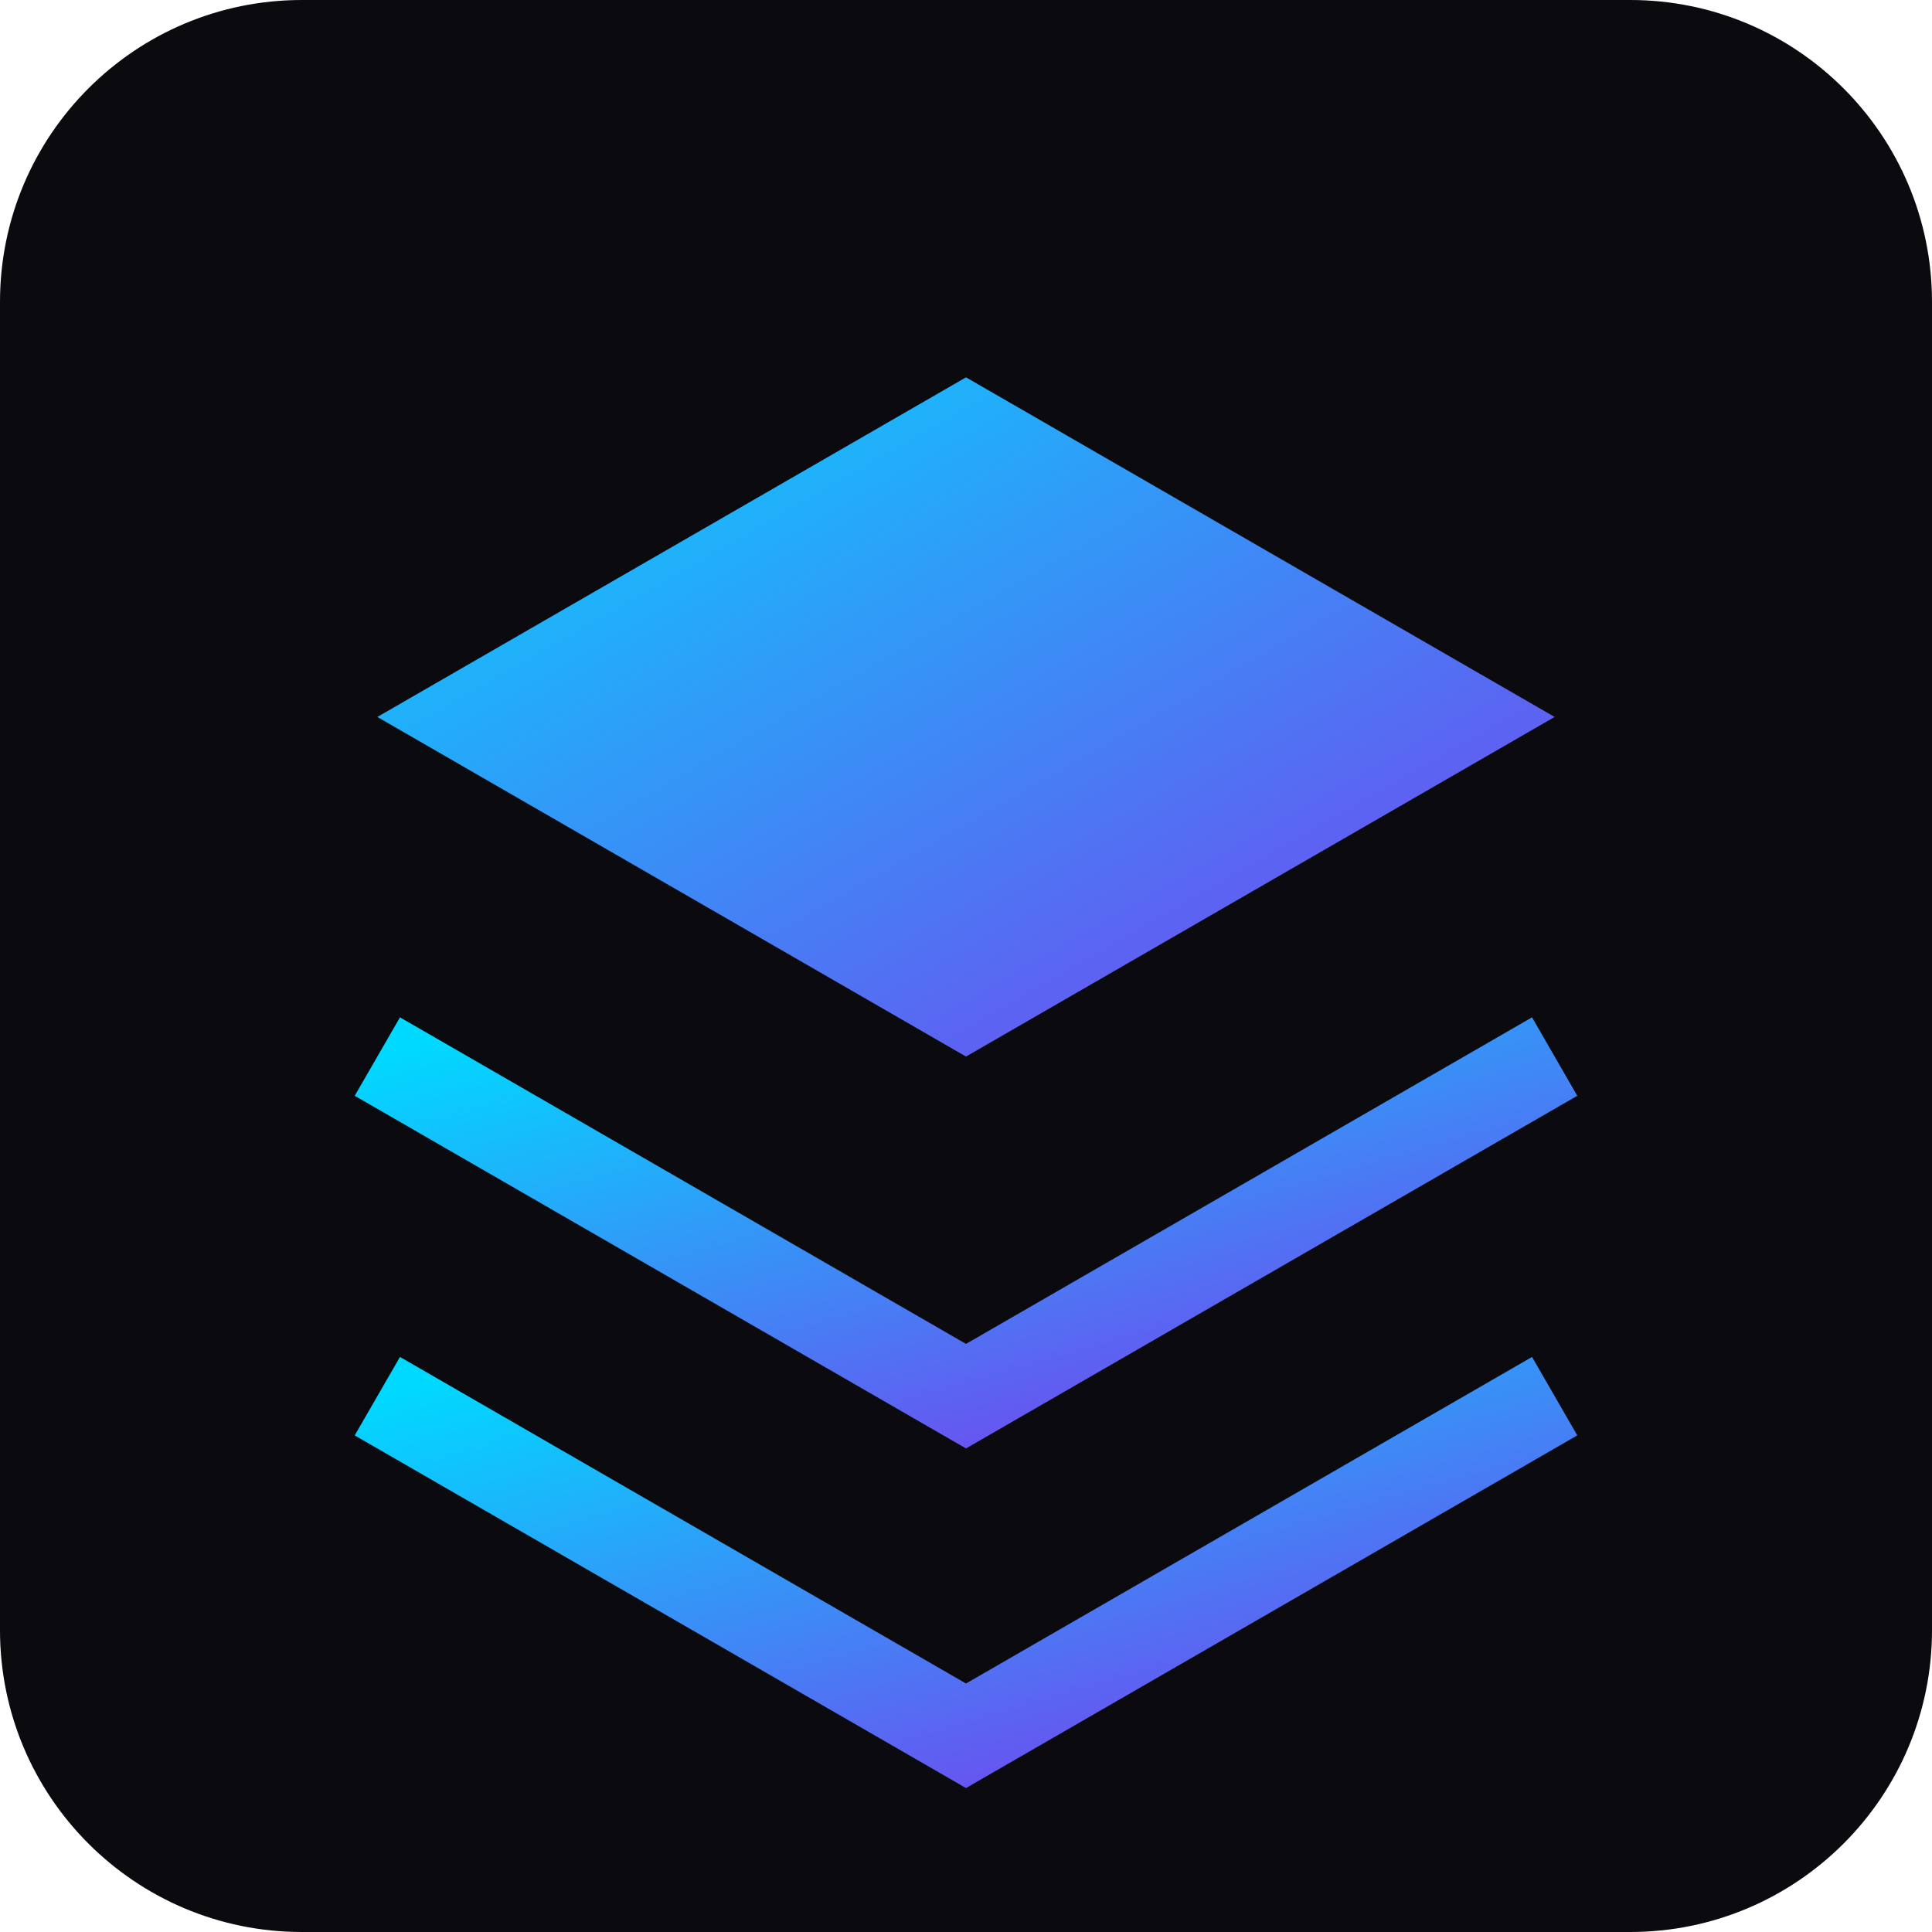
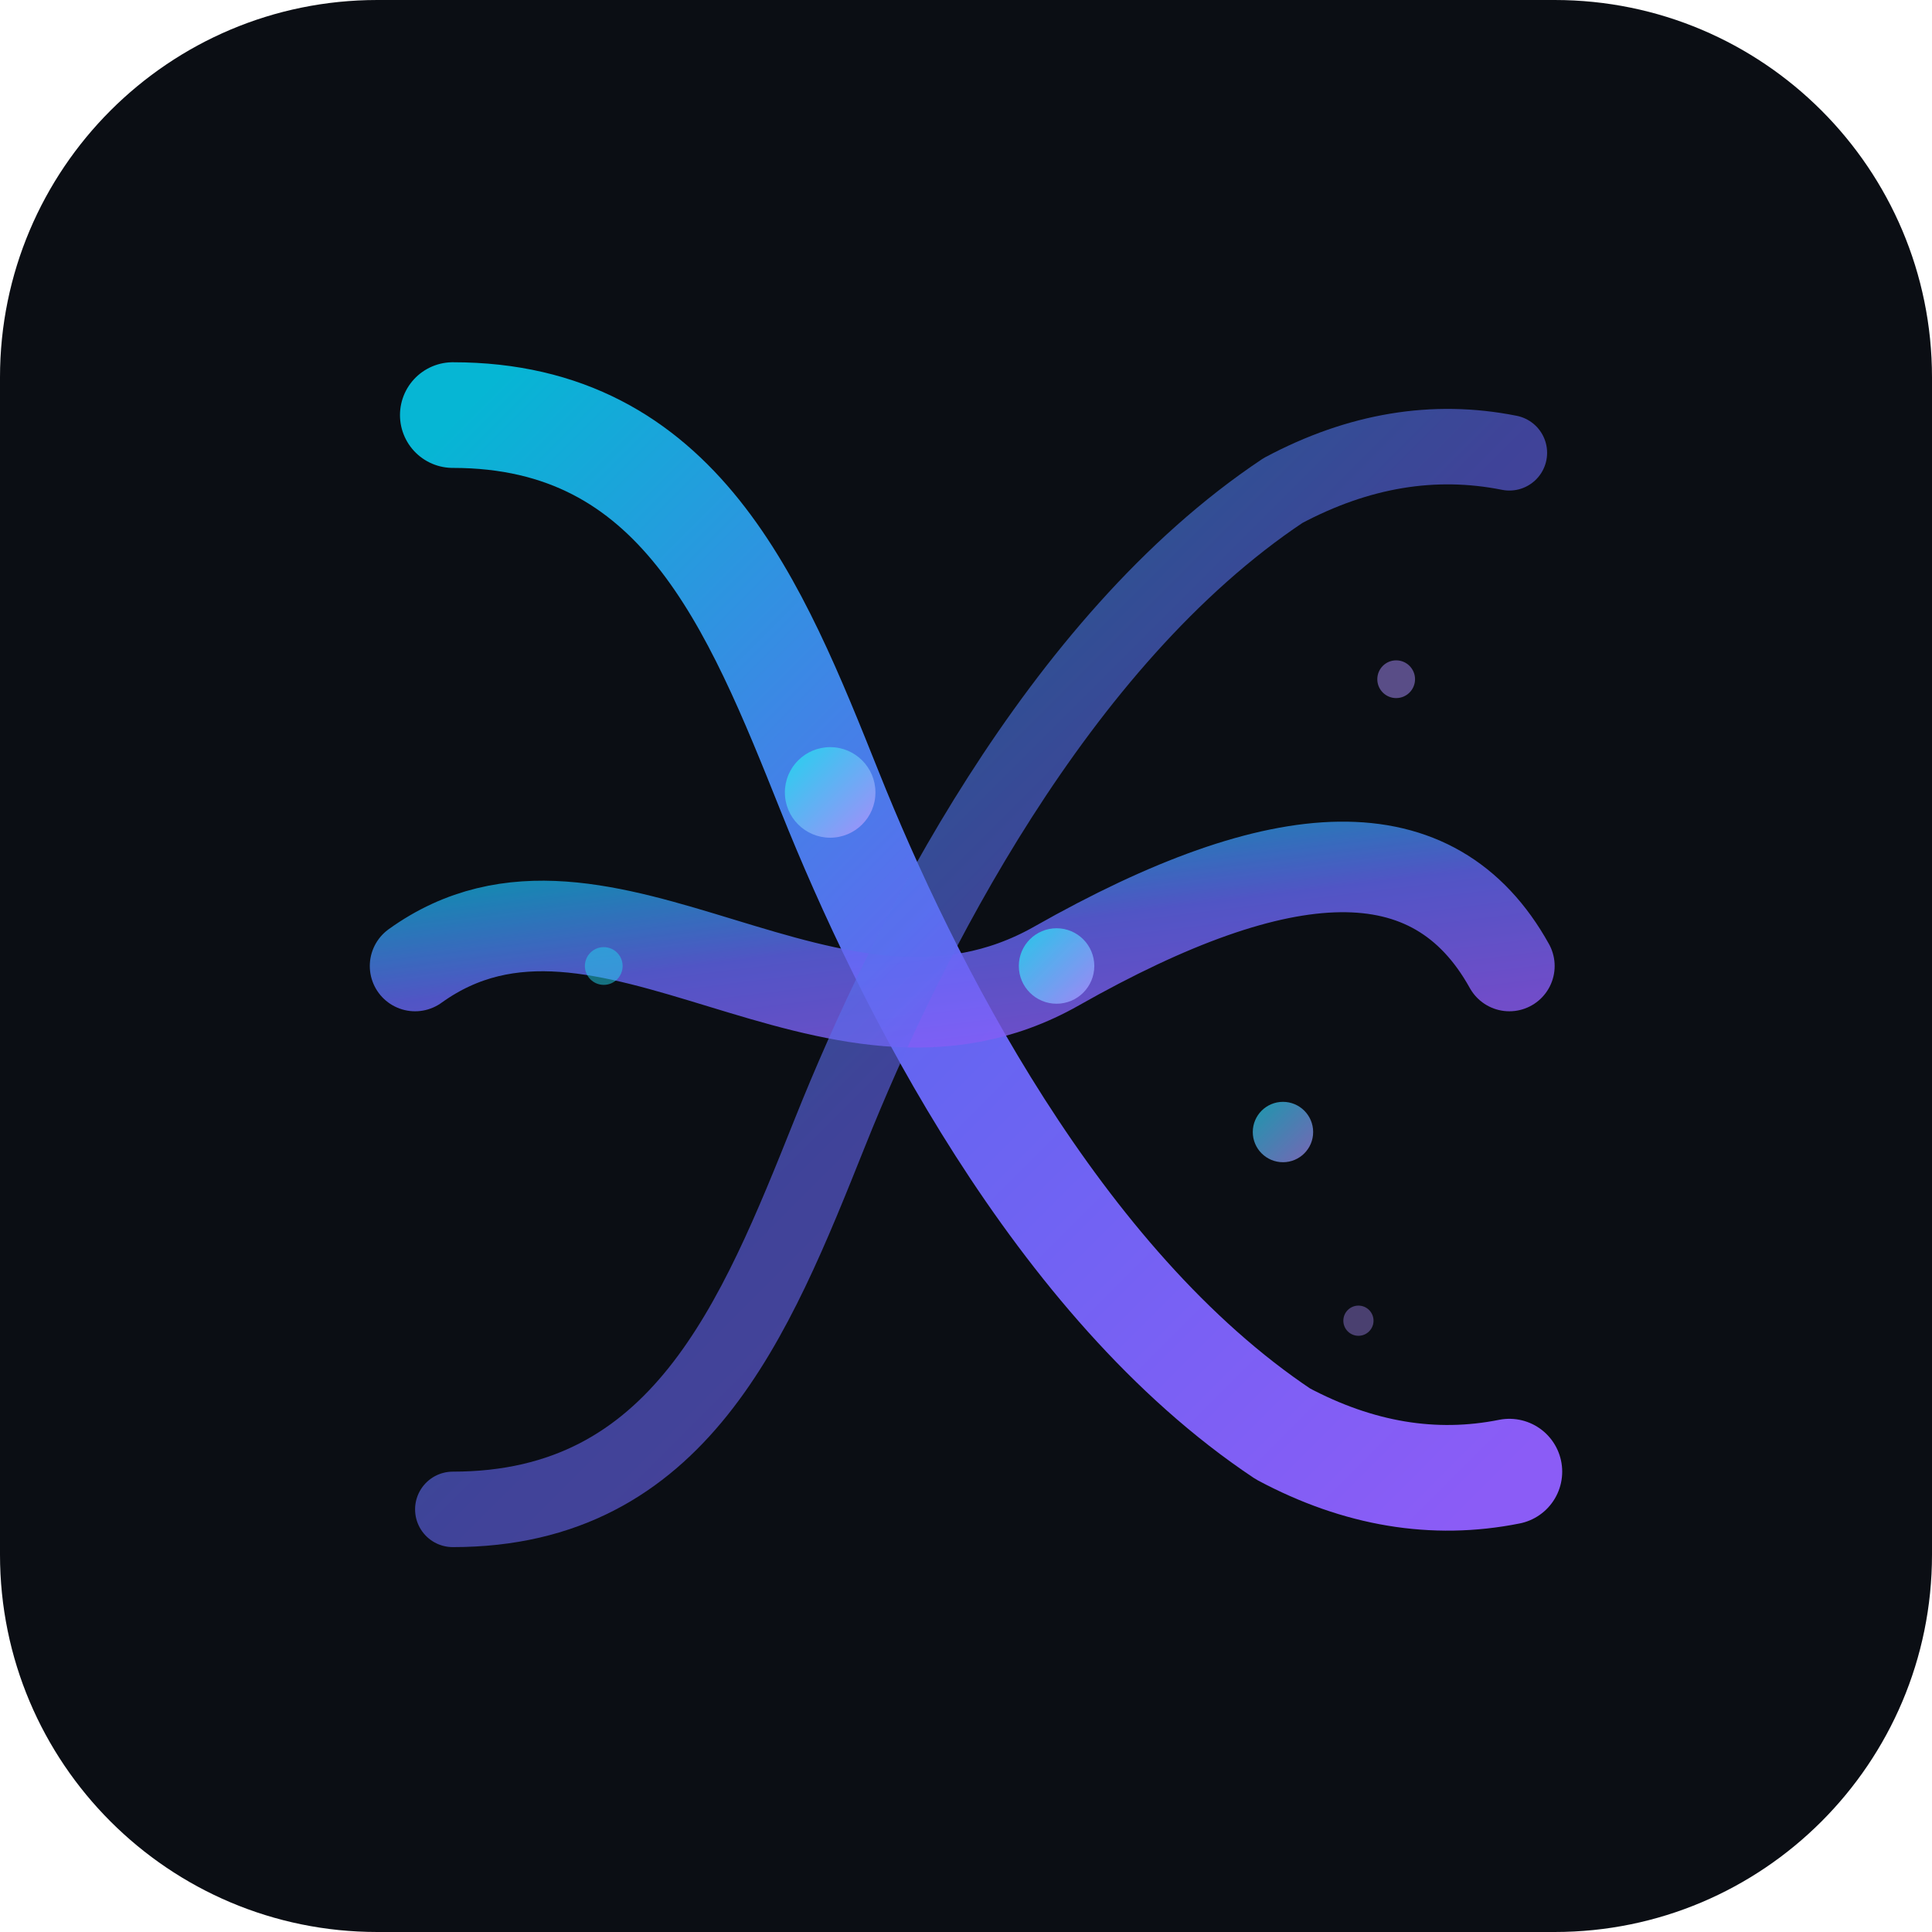
- <svg xmlns="http://www.w3.org/2000/svg" width="512" height="512" viewBox="0 0 512 512">
+ <svg xmlns="http://www.w3.org/2000/svg" viewBox="0 0 512 512" fill="none">
  <defs>
-     <linearGradient id="grad" x1="0%" y1="0%" x2="100%" y2="100%">
-       <stop offset="0%" style="stop-color:#00D9FF;stop-opacity:1" />
-       <stop offset="100%" style="stop-color:#7C3AED;stop-opacity:1" />
+     <linearGradient id="flowGrad" x1="0%" y1="0%" x2="100%" y2="100%">
+       <stop offset="0%" stop-color="#06B6D4" />
+       <stop offset="50%" stop-color="#6366F1" />
+       <stop offset="100%" stop-color="#8B5CF6" />
+     </linearGradient>
+     <linearGradient id="nodeGrad" x1="0%" y1="0%" x2="100%" y2="100%">
+       <stop offset="0%" stop-color="#22D3EE" />
+       <stop offset="100%" stop-color="#A78BFA" />
    </linearGradient>
  </defs>
-   <rect width="512" height="512" rx="80" fill="#0a0a0f" />
-   <g transform="translate(100, 100)">
-     <path d="M156 0L0 90L156 180L312 90L156 0Z" fill="url(#grad)" />
-     <path d="M0 270L156 360L312 270" stroke="url(#grad)" stroke-width="24" fill="none" />
-     <path d="M0 180L156 270L312 180" stroke="url(#grad)" stroke-width="24" fill="none" />
+   <rect width="512" height="512" rx="100" fill="#0B0E14" />
+   <g fill="none" stroke="url(#flowGrad)" stroke-linecap="round" stroke-linejoin="round">
+     <path d="M120 110 C180 110, 200 160, 220 210 S280 340, 340 380 Q370 396, 400 390" stroke-width="28" opacity="1" />
+     <path d="M110 256 C160 220, 220 290, 280 256 S380 220, 400 256" stroke-width="24" opacity="0.8" />
+     <path d="M120 400 C180 400, 200 350, 220 300 S280 170, 340 130 Q370 114, 400 120" stroke-width="20" opacity="0.6" />
  </g>
+   <circle cx="220" cy="210" r="12" fill="url(#nodeGrad)" />
+   <circle cx="280" cy="256" r="10" fill="url(#nodeGrad)" opacity="0.9" />
+   <circle cx="340" cy="300" r="8" fill="url(#nodeGrad)" opacity="0.7" />
+   <circle cx="160" cy="256" r="5" fill="#22D3EE" opacity="0.5" />
+   <circle cx="370" cy="180" r="5" fill="#A78BFA" opacity="0.5" />
+   <circle cx="360" cy="350" r="4" fill="#A78BFA" opacity="0.4" />
</svg>
